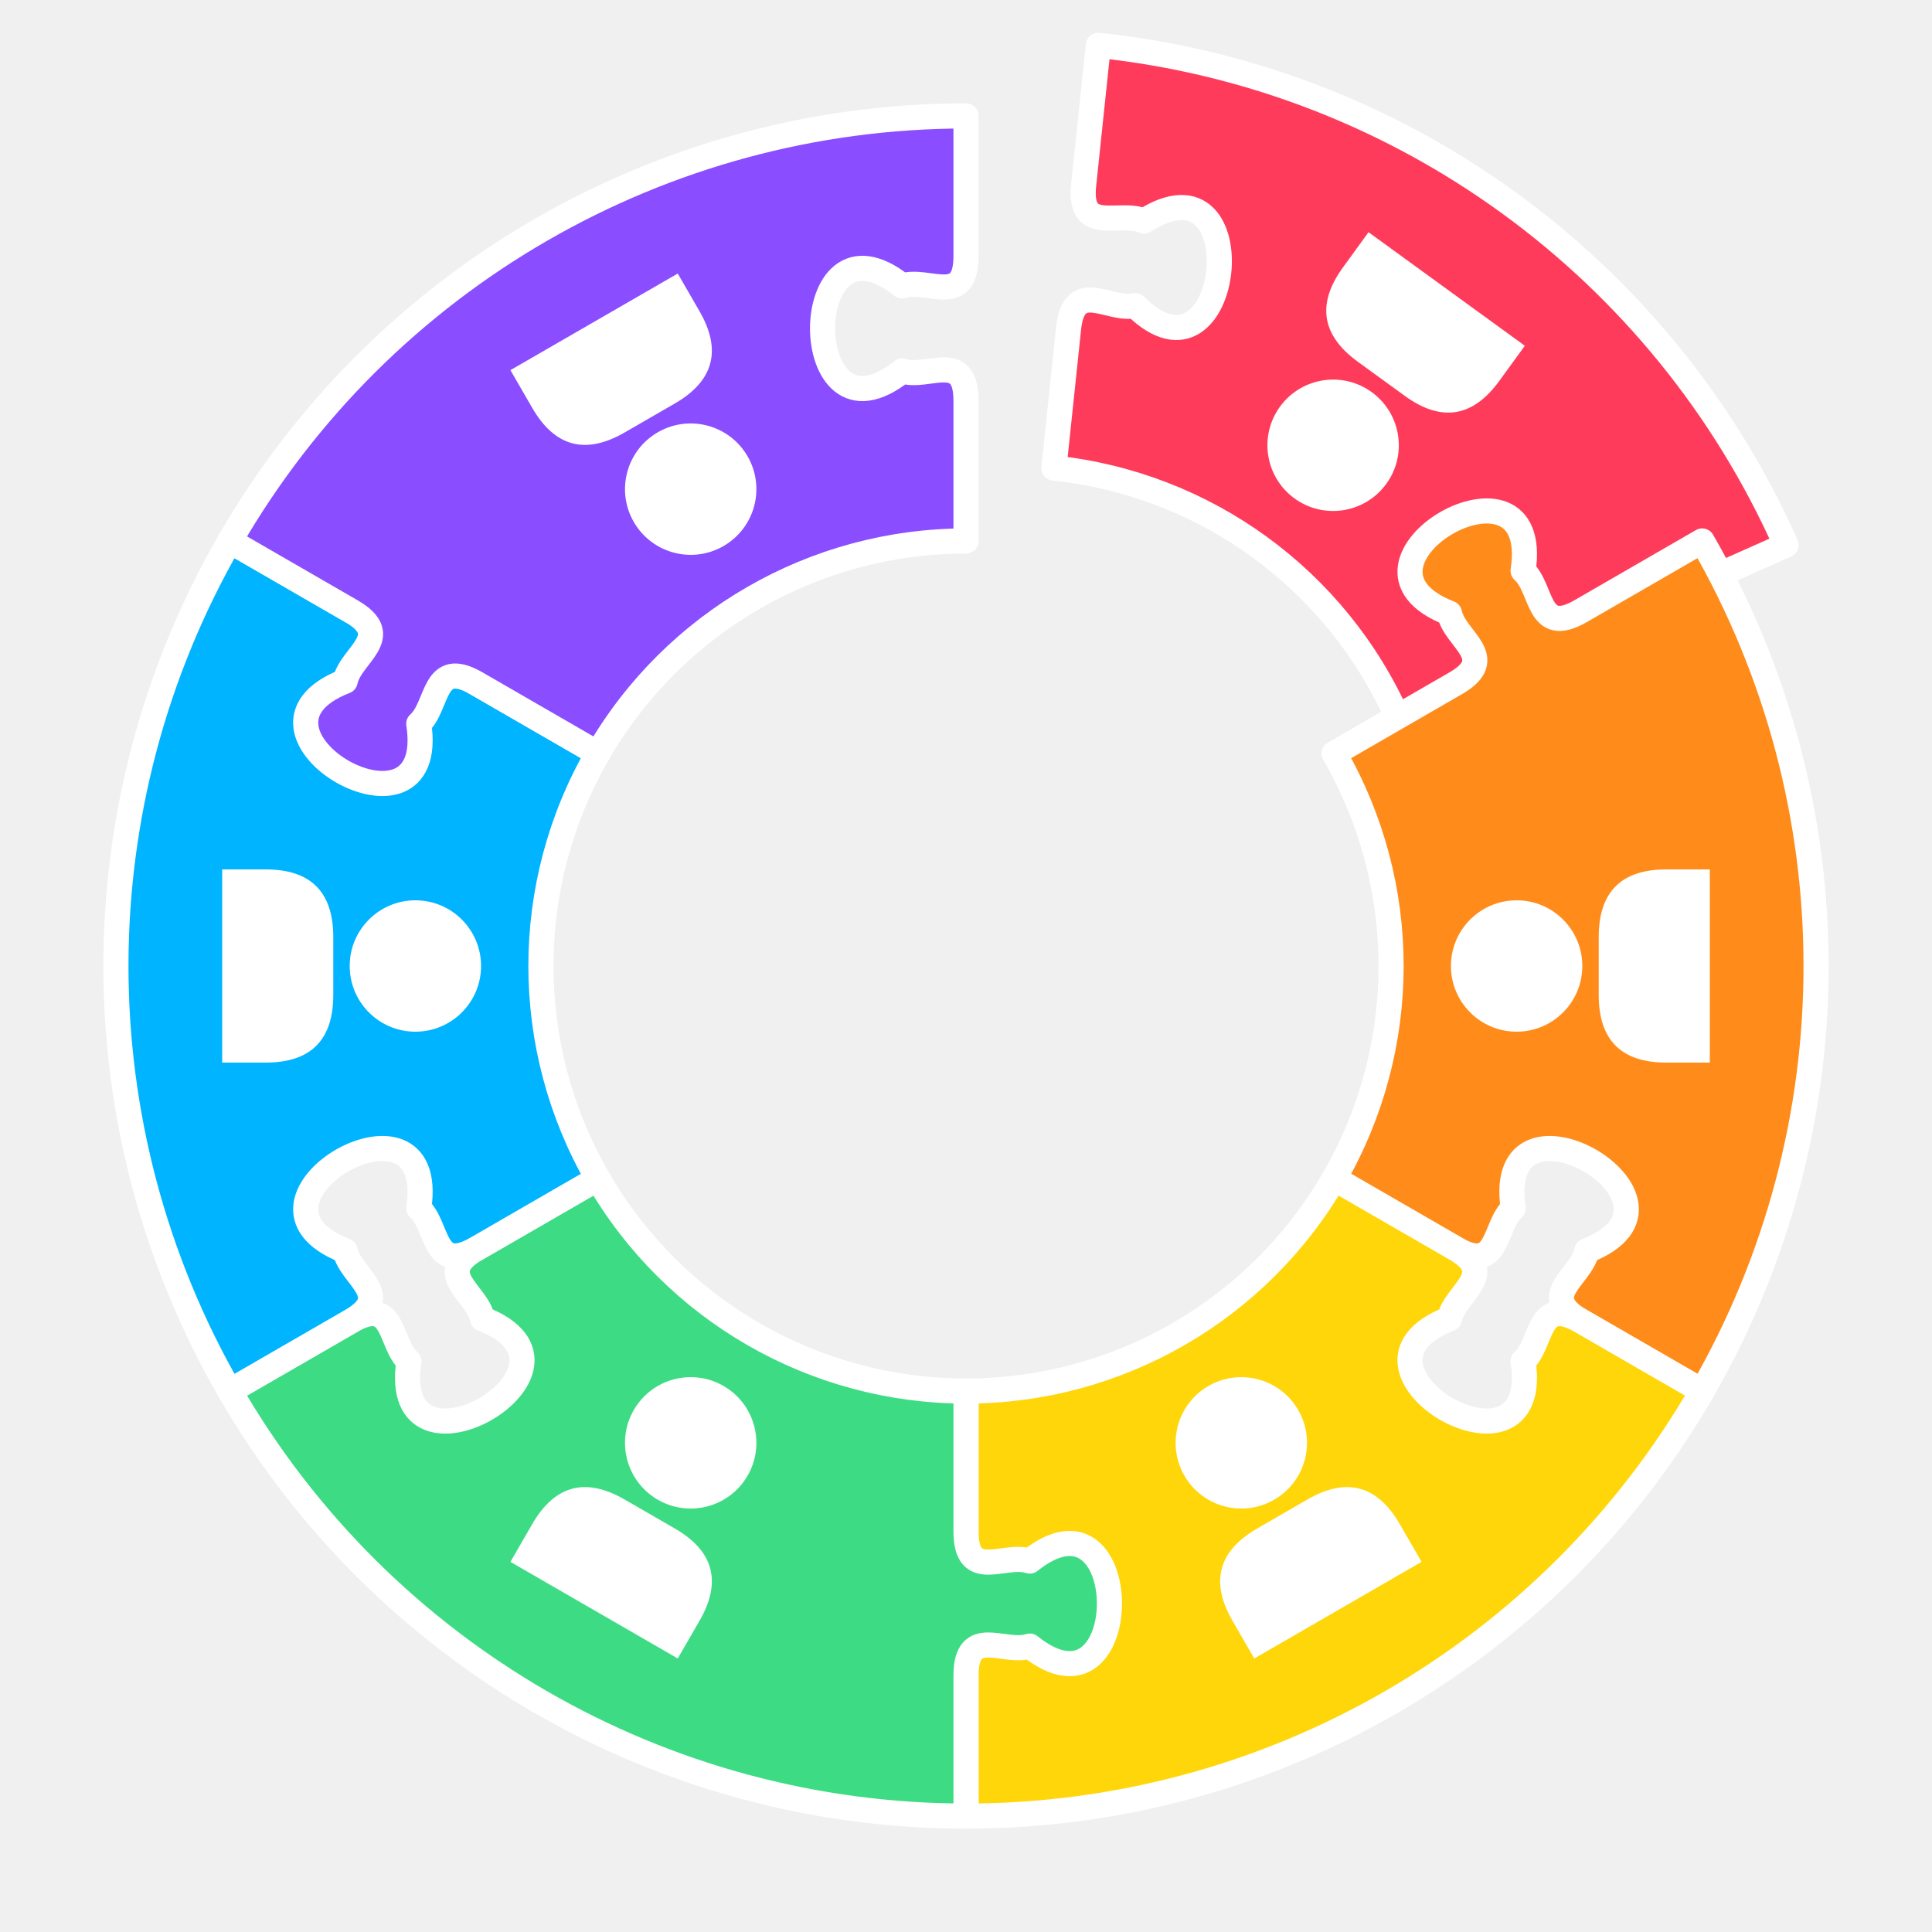
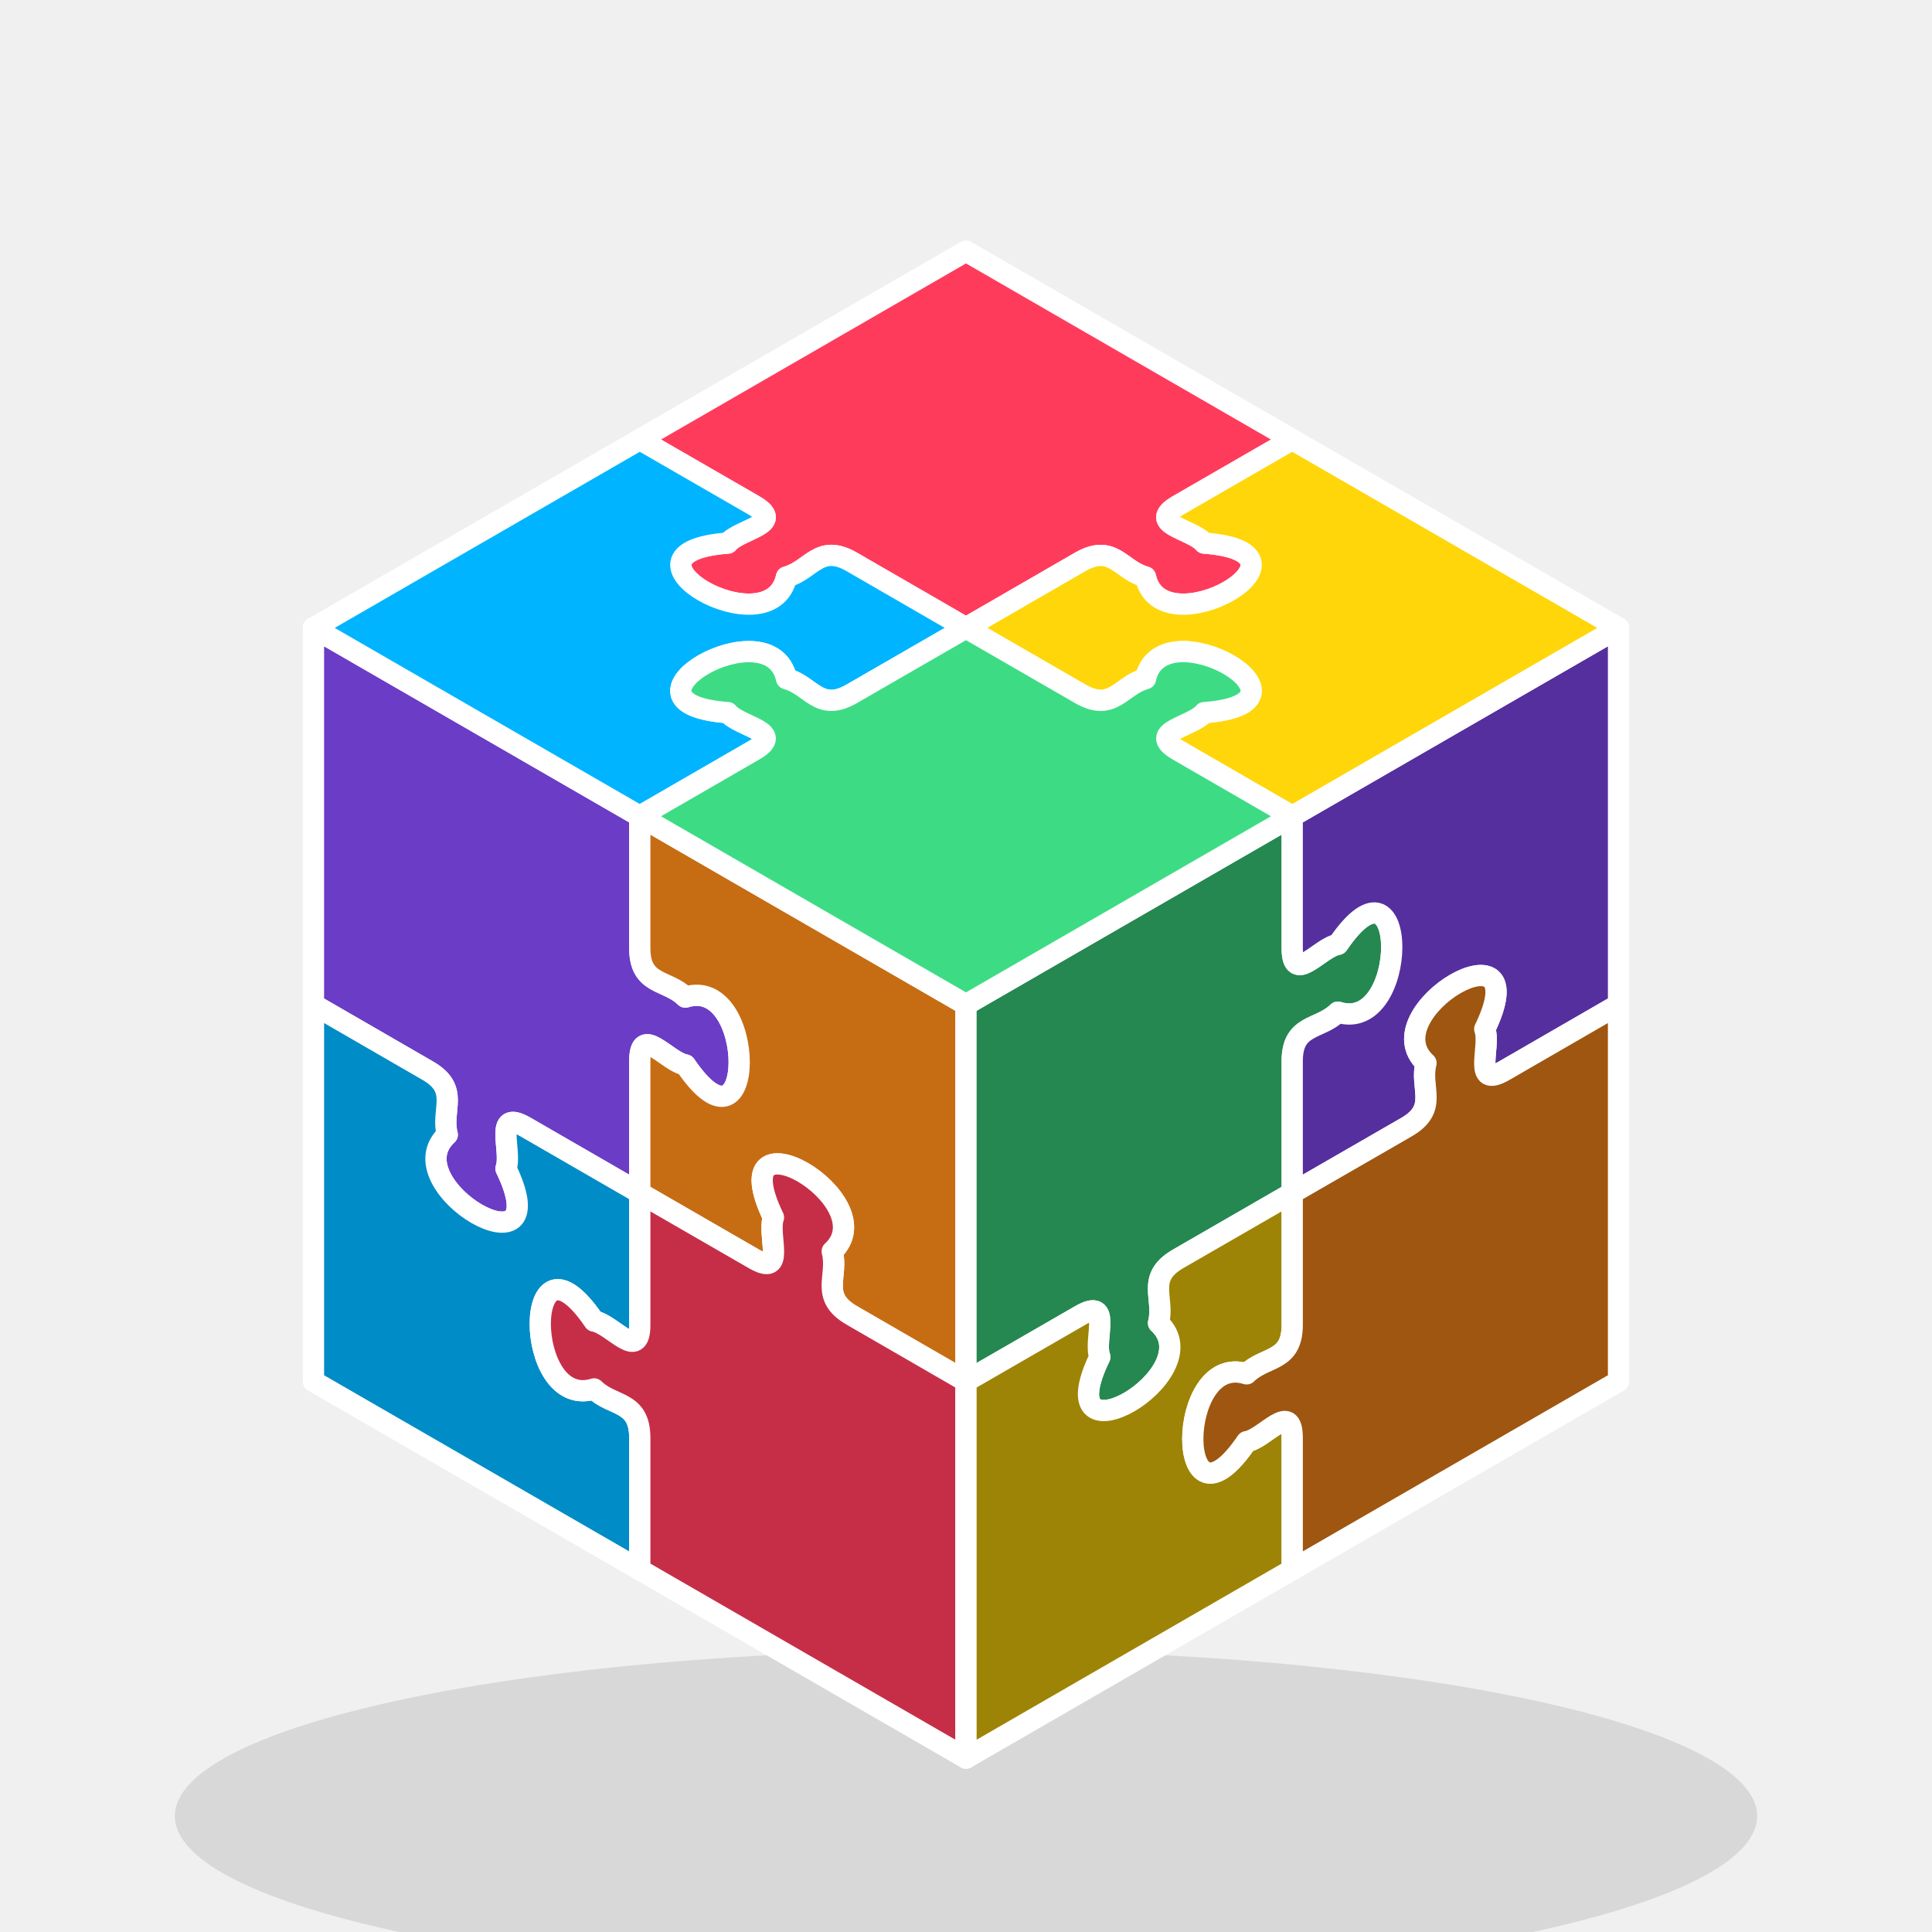
- <svg xmlns="http://www.w3.org/2000/svg" viewBox="0 0 200 200" width="200" height="200" role="img" aria-label="Transparência SJBV — pessoas coloridas encaixadas como peças de quebra-cabeça em roda, com o centro aberto">
+ <svg xmlns="http://www.w3.org/2000/svg" viewBox="0 0 200 200" width="200" height="200" role="img" aria-label="Transparência SJBV — cubo montado de peças de quebra-cabeça coloridas">
  <g transform="translate(100 100) scale(1) translate(-100 -100)">
-     <g transform="translate(4.50 -7.79) rotate(6.0 100.0 100.0)">
-       <path d="M100.00 56.00 L100.00 41.48 C100.00 36.20 103.96 39.28 106.60 38.40 C117.60 47.20 117.60 20.80 106.60 29.60 C103.96 28.72 100.00 31.80 100.00 26.52 L100.00 12.00 A88.00 88.00 0 0 1 176.21 56.00 L163.64 63.26 C159.06 65.90 163.71 67.79 164.27 70.52 C177.39 75.64 154.53 88.84 156.65 74.92 C154.57 73.07 155.25 68.10 150.68 70.74 L138.11 78.00 A44.00 44.00 0 0 0 100.00 56.00 Z" fill="#FF3B5C" stroke="#fff" stroke-width="2.6" stroke-linejoin="round" />
-       <g transform="rotate(-60.00 100.0 100.0)">
-         <circle cx="157.00" cy="100.0" r="6.8" fill="#fff" />
-         <path d="M177.00 90.00 L172.50 90.00 Q165.50 90.00 165.50 97.00 L165.50 103.00 Q165.50 110.00 172.50 110.00 L177.00 110.00 Z" fill="#fff" />
-       </g>
-     </g>
-     <g>
-       <path d="M138.11 78.00 L150.68 70.74 C155.25 68.10 150.61 66.21 150.05 63.48 C136.93 58.36 159.79 45.16 157.67 59.08 C159.75 60.93 159.06 65.90 163.64 63.26 L176.21 56.00 A88.00 88.00 0 0 1 176.21 144.00 L163.64 136.74 C159.06 134.10 163.71 132.21 164.27 129.48 C177.39 124.36 154.53 111.16 156.65 125.08 C154.57 126.93 155.25 131.90 150.68 129.26 L138.11 122.00 A44.00 44.00 0 0 0 138.11 78.00 Z" fill="#FF8C1A" stroke="#fff" stroke-width="2.6" stroke-linejoin="round" />
-       <g transform="rotate(0.00 100.0 100.0)">
-         <circle cx="157.00" cy="100.0" r="6.8" fill="#fff" />
-         <path d="M177.00 90.00 L172.50 90.00 Q165.50 90.00 165.50 97.00 L165.50 103.00 Q165.50 110.00 172.50 110.00 L177.00 110.00 Z" fill="#fff" />
-       </g>
-     </g>
-     <g>
-       <path d="M138.11 122.00 L150.68 129.26 C155.25 131.90 150.61 133.79 150.05 136.52 C136.93 141.64 159.79 154.84 157.67 140.92 C159.75 139.07 159.06 134.10 163.64 136.74 L176.21 144.00 A88.00 88.00 0 0 1 100.00 188.00 L100.00 173.48 C100.00 168.20 96.04 171.28 93.40 170.40 C82.40 179.20 82.40 152.80 93.40 161.60 C96.04 160.72 100.00 163.80 100.00 158.52 L100.00 144.00 A44.00 44.00 0 0 0 138.11 122.00 Z" fill="#FFD60A" stroke="#fff" stroke-width="2.6" stroke-linejoin="round" />
-       <g transform="rotate(60.00 100.0 100.0)">
-         <circle cx="157.00" cy="100.0" r="6.8" fill="#fff" />
-         <path d="M177.00 90.00 L172.50 90.00 Q165.50 90.00 165.50 97.00 L165.50 103.00 Q165.50 110.00 172.50 110.00 L177.00 110.00 Z" fill="#fff" />
-       </g>
-     </g>
-     <g>
-       <path d="M100.00 144.00 L100.00 158.52 C100.00 163.80 103.96 160.72 106.60 161.60 C117.60 152.80 117.60 179.20 106.60 170.40 C103.96 171.28 100.00 168.20 100.00 173.48 L100.00 188.00 A88.00 88.00 0 0 1 23.79 144.00 L36.36 136.74 C40.94 134.10 40.25 139.07 42.33 140.92 C40.21 154.84 63.07 141.64 49.95 136.52 C49.39 133.79 44.75 131.90 49.32 129.26 L61.89 122.00 A44.00 44.00 0 0 0 100.00 144.00 Z" fill="#3DDC84" stroke="#fff" stroke-width="2.6" stroke-linejoin="round" />
-       <g transform="rotate(120.00 100.0 100.0)">
-         <circle cx="157.00" cy="100.0" r="6.8" fill="#fff" />
-         <path d="M177.00 90.00 L172.50 90.00 Q165.50 90.00 165.50 97.00 L165.50 103.00 Q165.50 110.00 172.50 110.00 L177.00 110.00 Z" fill="#fff" />
-       </g>
-     </g>
-     <g>
-       <path d="M61.89 122.00 L49.32 129.26 C44.75 131.90 45.43 126.93 43.35 125.08 C45.47 111.16 22.61 124.36 35.73 129.48 C36.29 132.21 40.94 134.10 36.36 136.74 L23.79 144.00 A88.00 88.00 0 0 1 23.79 56.00 L36.36 63.26 C40.94 65.90 40.25 60.93 42.33 59.08 C40.21 45.16 63.07 58.36 49.95 63.48 C49.39 66.21 44.75 68.10 49.32 70.74 L61.89 78.00 A44.00 44.00 0 0 0 61.89 122.00 Z" fill="#00B4FF" stroke="#fff" stroke-width="2.6" stroke-linejoin="round" />
-       <g transform="rotate(180.00 100.0 100.0)">
-         <circle cx="157.00" cy="100.0" r="6.8" fill="#fff" />
-         <path d="M177.00 90.00 L172.50 90.00 Q165.50 90.00 165.50 97.00 L165.50 103.00 Q165.50 110.00 172.50 110.00 L177.00 110.00 Z" fill="#fff" />
-       </g>
-     </g>
-     <g>
-       <path d="M61.89 78.00 L49.32 70.74 C44.75 68.10 45.43 73.07 43.35 74.92 C45.47 88.84 22.61 75.64 35.73 70.52 C36.29 67.79 40.94 65.90 36.36 63.26 L23.79 56.00 A88.00 88.00 0 0 1 100.00 12.00 L100.00 26.52 C100.00 31.80 96.04 28.72 93.40 29.60 C82.40 20.80 82.40 47.20 93.40 38.40 C96.04 39.28 100.00 36.20 100.00 41.48 L100.00 56.00 A44.00 44.00 0 0 0 61.89 78.00 Z" fill="#8A4DFF" stroke="#fff" stroke-width="2.6" stroke-linejoin="round" />
-       <g transform="rotate(240.00 100.0 100.0)">
-         <circle cx="157.00" cy="100.0" r="6.8" fill="#fff" />
-         <path d="M177.00 90.00 L172.50 90.00 Q165.50 90.00 165.50 97.00 L165.50 103.00 Q165.50 110.00 172.50 110.00 L177.00 110.00 Z" fill="#fff" />
-       </g>
-     </g>
+     <ellipse cx="100.0" cy="188.0" rx="81.9" ry="17.2" fill="#000" opacity="0.10" />
+     <path d="M32.45 65.00 L66.23 84.50 L66.23 98.15 C66.23 102.05 69.06 101.35 70.95 103.22 C78.38 100.88 78.38 121.16 70.95 110.24 C69.06 109.93 66.23 105.95 66.23 109.85 L66.23 123.50 L54.40 116.67 C51.03 114.72 53.05 119.17 52.38 120.97 C58.12 132.86 40.56 122.72 46.30 117.46 C45.62 114.88 47.65 112.77 44.27 110.83 L32.45 104.00 L32.45 65.00 Z" fill="#6B3CC6" stroke="#fff" stroke-width="2.2" stroke-linejoin="round" />
+     <path d="M66.23 84.50 L100.00 104.00 L100.00 143.00 L88.18 136.17 C84.80 134.22 86.83 132.12 86.15 129.54 C91.89 124.28 74.33 114.14 80.07 126.03 C79.40 127.83 81.42 132.27 78.05 130.32 L66.23 123.50 L66.23 109.85 C66.23 105.95 69.06 109.93 70.95 110.24 C78.38 121.16 78.38 100.88 70.95 103.22 C69.06 101.35 66.23 102.05 66.23 98.15 L66.23 84.50 Z" fill="#C66D14" stroke="#fff" stroke-width="2.2" stroke-linejoin="round" />
+     <path d="M32.45 104.00 L44.27 110.83 C47.65 112.78 45.62 114.88 46.30 117.46 C40.56 122.72 58.12 132.86 52.38 120.97 C53.05 119.17 51.03 114.72 54.40 116.67 L66.23 123.50 L66.23 137.15 C66.23 141.05 63.39 137.07 61.50 136.76 C54.07 125.84 54.07 146.12 61.50 143.78 C63.39 145.65 66.23 144.95 66.23 148.85 L66.23 162.50 L32.45 143.00 L32.45 104.00 Z" fill="#008CC6" stroke="#fff" stroke-width="2.2" stroke-linejoin="round" />
+     <path d="M66.23 123.50 L78.05 130.32 C81.42 132.27 79.40 127.83 80.07 126.03 C74.33 114.14 91.89 124.28 86.15 129.54 C86.83 132.12 84.80 134.22 88.18 136.17 L100.00 143.00 L100.00 182.00 L66.23 162.50 L66.23 148.85 C66.23 144.95 63.39 145.65 61.50 143.78 C54.07 146.12 54.07 125.84 61.50 136.76 C63.39 137.07 66.23 141.05 66.23 137.15 L66.23 123.50 Z" fill="#C62E47" stroke="#fff" stroke-width="2.2" stroke-linejoin="round" />
+     <path d="M100.00 104.00 L133.77 84.50 L133.77 98.15 C133.77 102.05 136.61 98.07 138.50 97.76 C145.93 86.84 145.93 107.12 138.50 104.78 C136.61 106.65 133.77 105.95 133.77 109.85 L133.77 123.50 L121.95 130.32 C118.58 132.28 120.60 134.38 119.93 136.96 C125.67 142.22 108.11 152.36 113.85 140.47 C113.17 138.67 115.20 134.23 111.82 136.18 L100.00 143.00 L100.00 104.00 Z" fill="#258851" stroke="#fff" stroke-width="2.2" stroke-linejoin="round" />
+     <path d="M133.77 84.50 L167.55 65.00 L167.55 104.00 L155.73 110.83 C152.35 112.78 154.38 108.33 153.70 106.53 C159.44 94.64 141.88 104.78 147.62 110.04 C146.95 112.62 148.97 114.73 145.60 116.68 L133.77 123.50 L133.77 109.85 C133.77 105.95 136.61 106.65 138.50 104.78 C145.93 107.12 145.93 86.84 138.50 97.76 C136.61 98.07 133.77 102.05 133.77 98.15 L133.77 84.50 Z" fill="#552F9E" stroke="#fff" stroke-width="2.2" stroke-linejoin="round" />
+     <path d="M100.00 143.00 L111.82 136.18 C115.20 134.22 113.17 138.67 113.85 140.47 C108.11 152.36 125.67 142.22 119.93 136.96 C120.60 134.38 118.58 132.28 121.95 130.32 L133.77 123.50 L133.77 137.15 C133.77 141.05 130.94 140.35 129.05 142.22 C121.62 139.88 121.62 160.16 129.05 149.24 C130.94 148.93 133.77 144.95 133.77 148.85 L133.77 162.50 L100.00 182.00 L100.00 143.00 Z" fill="#9E8406" stroke="#fff" stroke-width="2.2" stroke-linejoin="round" />
+     <path d="M133.77 123.50 L145.60 116.68 C148.97 114.73 146.95 112.62 147.62 110.05 C141.88 104.78 159.44 94.64 153.70 106.53 C154.38 108.33 152.35 112.78 155.73 110.83 L167.55 104.00 L167.55 143.00 L133.77 162.50 L133.77 148.85 C133.77 144.95 130.94 148.93 129.05 149.24 C121.62 160.16 121.62 139.88 129.05 142.22 C130.94 140.35 133.77 141.05 133.77 137.15 L133.77 123.50 Z" fill="#9E5610" stroke="#fff" stroke-width="2.2" stroke-linejoin="round" />
+     <path d="M100.00 26.00 L133.77 45.50 L121.95 52.32 C118.58 54.27 123.44 54.74 124.66 56.22 C137.83 57.20 120.26 67.34 118.58 59.73 C116.01 59.03 115.20 56.23 111.82 58.17 L100.00 65.00 L88.18 58.17 C84.80 56.22 83.99 59.03 81.42 59.73 C79.74 67.34 62.17 57.20 75.34 56.22 C76.56 54.74 81.42 54.27 78.05 52.32 L66.23 45.50 L100.00 26.00 Z" fill="#FF3B5C" stroke="#fff" stroke-width="2.2" stroke-linejoin="round" />
+     <path d="M133.77 45.50 L167.55 65.00 L133.77 84.50 L121.95 77.67 C118.58 75.72 123.44 75.26 124.66 73.77 C137.83 72.80 120.26 62.66 118.58 70.26 C116.01 70.97 115.20 73.77 111.82 71.82 L100.00 65.00 L111.82 58.17 C115.20 56.23 116.01 59.03 118.58 59.73 C120.26 67.34 137.83 57.20 124.66 56.22 C123.44 54.74 118.58 54.27 121.95 52.32 L133.77 45.50 Z" fill="#FFD60A" stroke="#fff" stroke-width="2.2" stroke-linejoin="round" />
+     <path d="M66.23 45.50 L78.05 52.32 C81.42 54.27 76.56 54.74 75.34 56.22 C62.17 57.20 79.74 67.34 81.42 59.73 C83.99 59.03 84.80 56.22 88.18 58.17 L100.00 65.00 L88.18 71.82 C84.80 73.77 83.99 70.97 81.42 70.26 C79.74 62.66 62.17 72.80 75.34 73.77 C76.56 75.26 81.42 75.72 78.05 77.67 L66.23 84.50 L32.45 65.00 L66.23 45.50 Z" fill="#00B4FF" stroke="#fff" stroke-width="2.2" stroke-linejoin="round" />
+     <path d="M100.00 65.00 L111.82 71.82 C115.20 73.77 116.01 70.97 118.58 70.26 C120.26 62.66 137.83 72.80 124.66 73.77 C123.44 75.26 118.58 75.72 121.95 77.67 L133.77 84.50 L100.00 104.00 L66.23 84.50 L78.05 77.67 C81.42 75.72 76.56 75.26 75.34 73.77 C62.17 72.80 79.74 62.66 81.42 70.26 C83.99 70.97 84.80 73.77 88.18 71.82 L100.00 65.00 Z" fill="#3DDC84" stroke="#fff" stroke-width="2.2" stroke-linejoin="round" />
  </g>
</svg>
